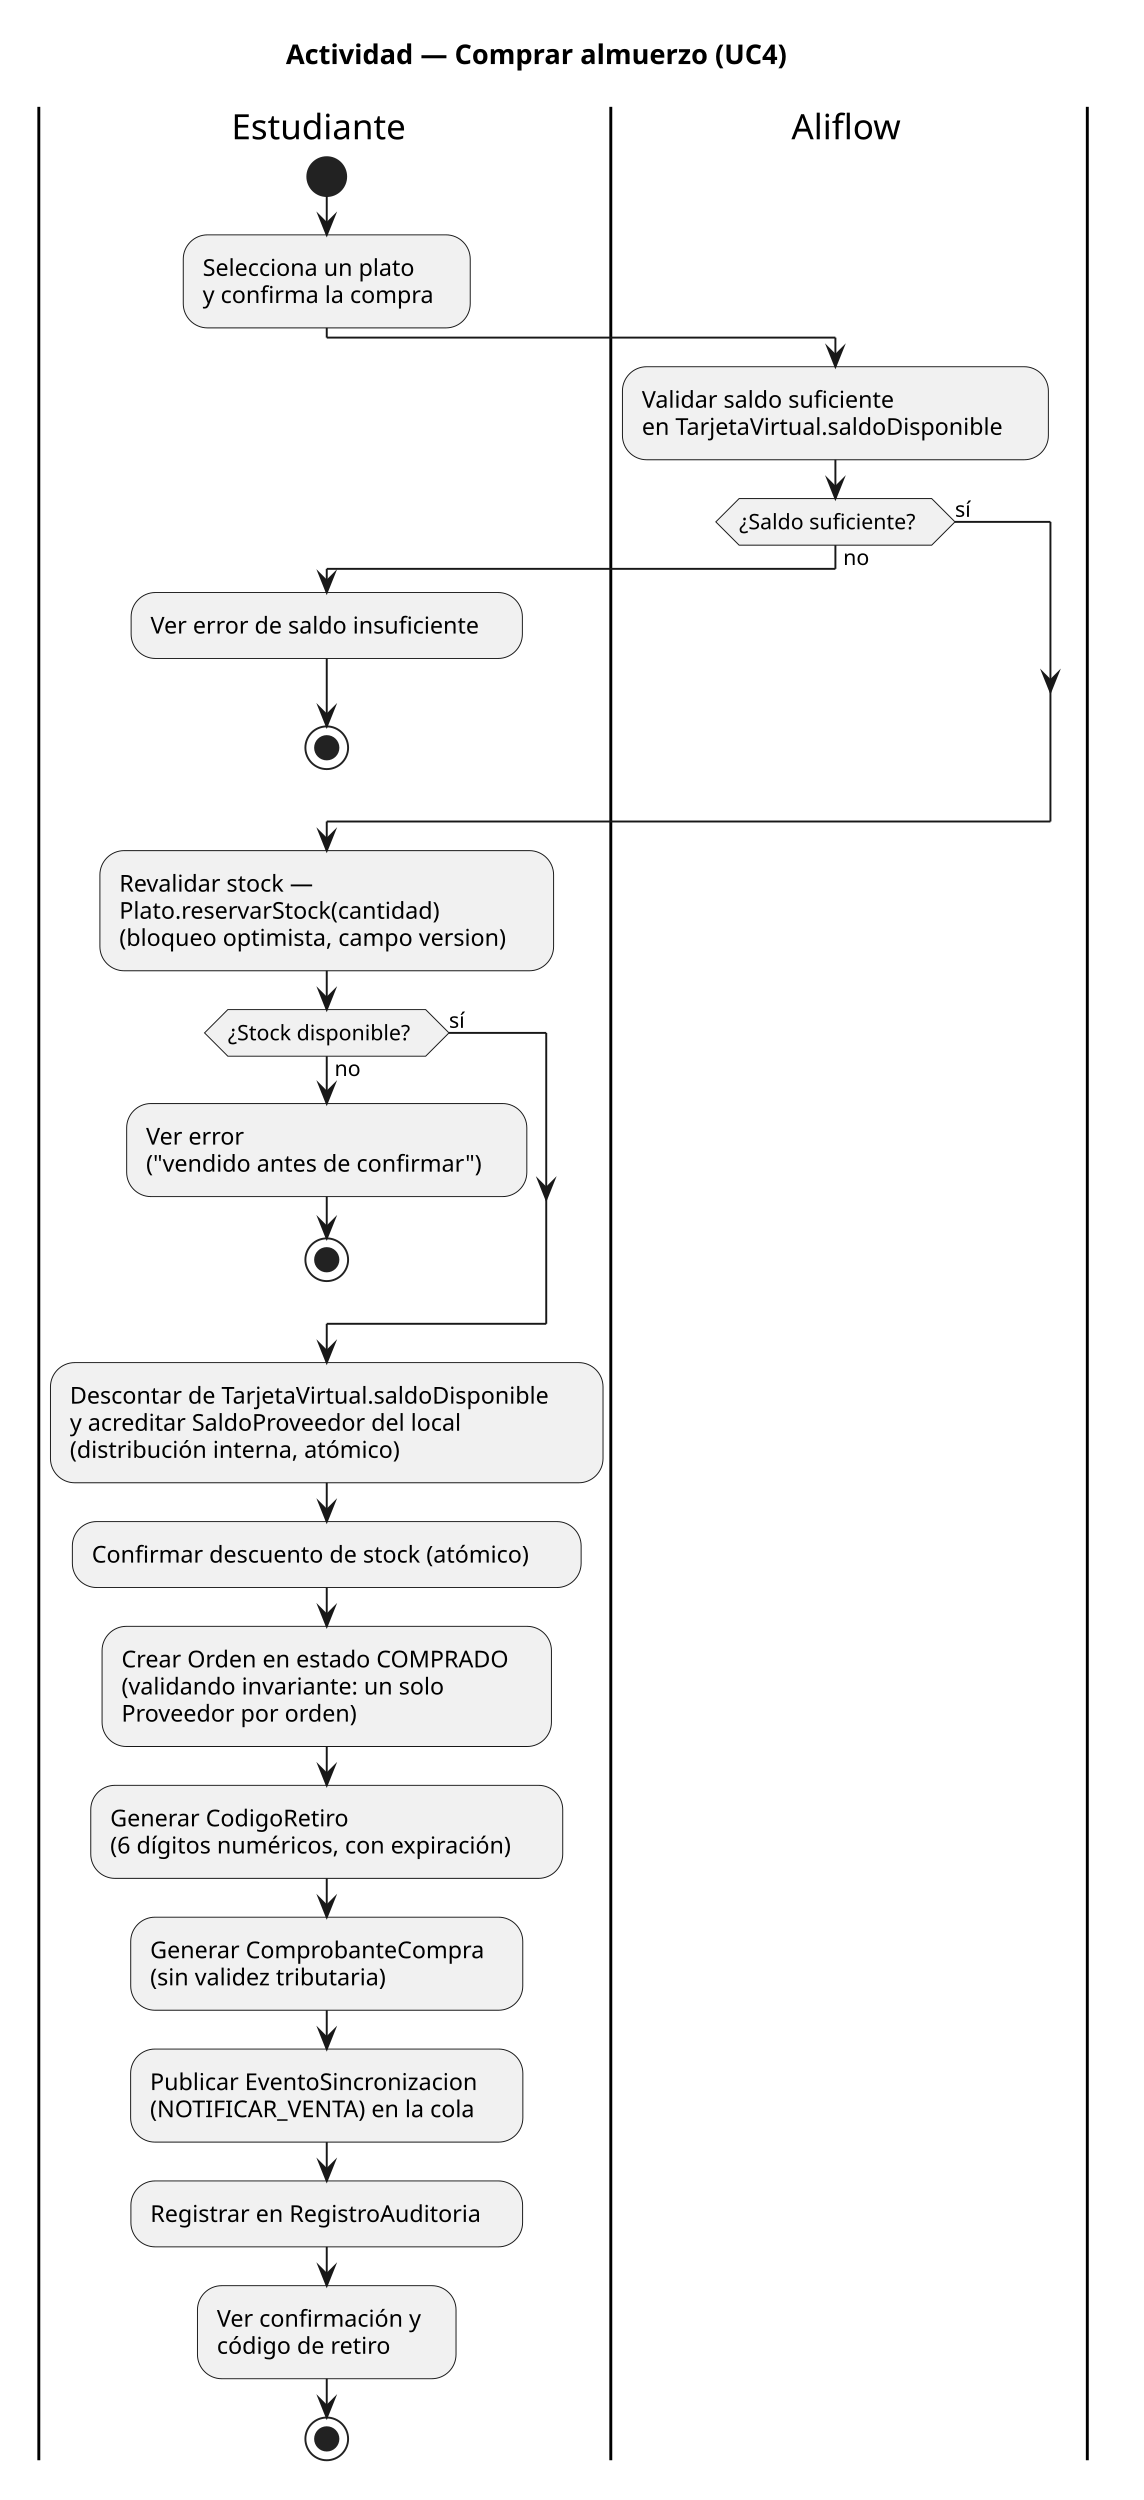
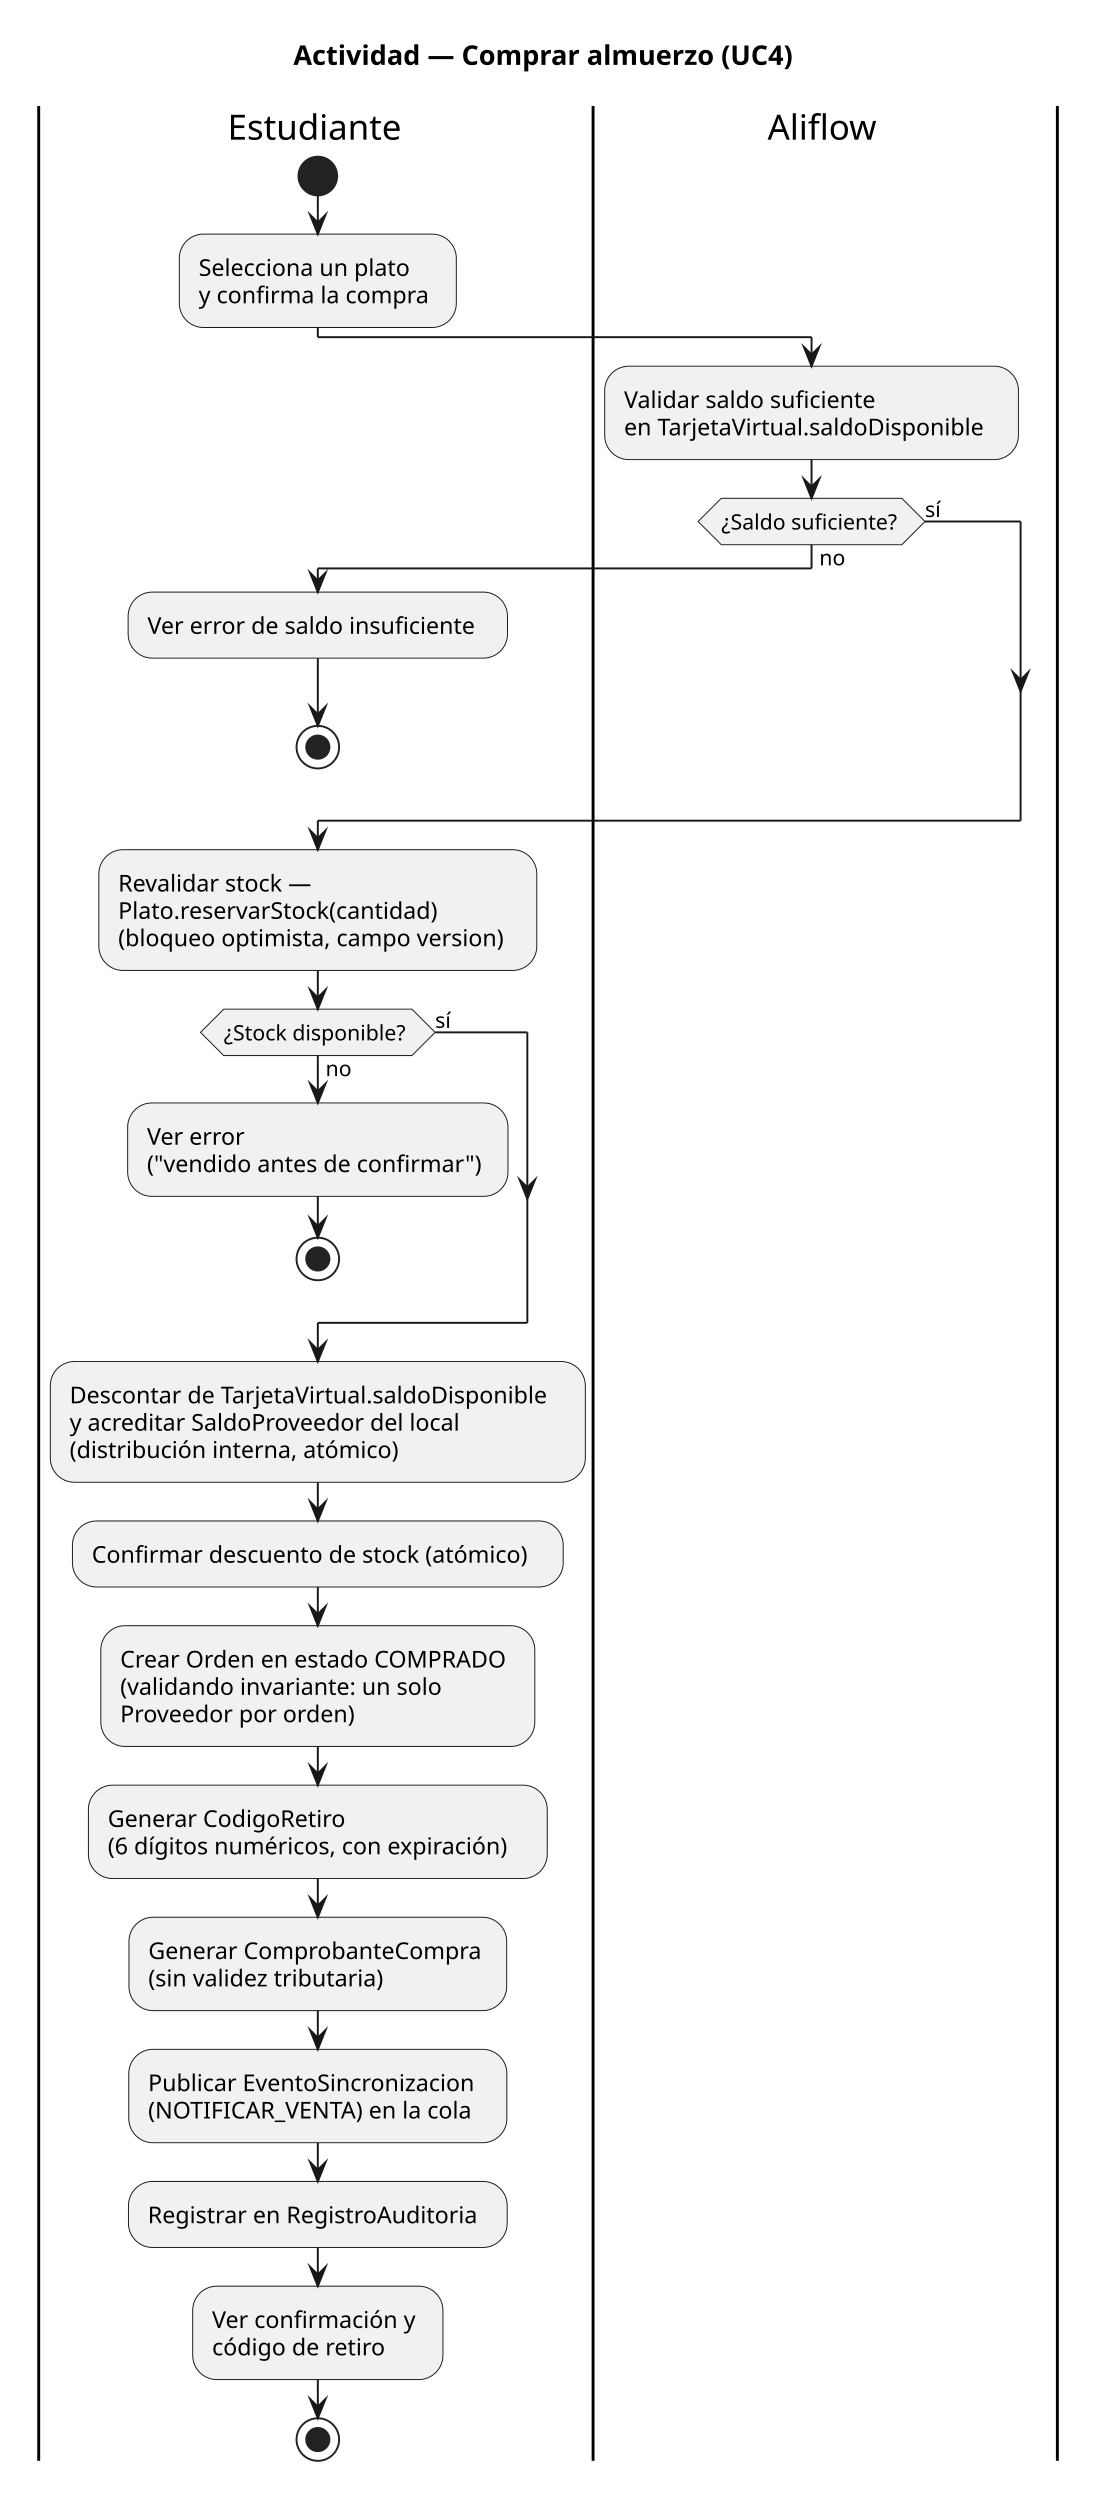
- <svg xmlns="http://www.w3.org/2000/svg" version="1.1" data-diagram-type="ACTIVITY" style="width:589px;height:1288px;background:#FFFFFF;" width="589px" height="1288px" viewBox="0 0 589 1288" zoomAndPan="magnify" preserveAspectRatio="none" contentStyleType="text/css">
+ <svg xmlns="http://www.w3.org/2000/svg" contentStyleType="text/css" data-diagram-type="ACTIVITY" height="1292px" preserveAspectRatio="none" style="width:575px;height:1292px;background:#FFFFFF;" version="1.1" viewBox="0 0 575 1292" width="575px" zoomAndPan="magnify">
  <defs />
-   <g font-family="sans-serif" lengthAdjust="spacing">
-     <g class="title" data-source-line="1">
-       <text x="147.302" y="32.995" fill="#000" font-size="14" textLength="292.441" font-weight="700">Actividad — Comprar almuerzo (UC4)</text>
+   <g>
+     <g class="title" data-source-line="2">
+       <text fill="#000000" font-family="sans-serif" font-size="14" font-weight="700" lengthAdjust="spacing" textLength="270.04" x="151.626" y="33.535">Actividad — Comprar almuerzo (UC4)</text>
    </g>
-     <rect x="20" y="55.042" width="542.046" height="20.953" fill="none" style="stroke:none;" />
-     <ellipse cx="168.34" cy="90.995" rx="10" ry="10" fill="#222" style="stroke:#222;stroke-width:1;" />
-     <rect x="94.417" y="120.995" width="147.846" height="47.938" fill="#F1F1F1" style="stroke:#181818;stroke-width:0.5;" rx="12.5" ry="12.5" />
-     <text x="104.417" y="142.134" fill="#000" font-size="12" textLength="117.738">Selecciona un plato</text>
-     <text x="104.417" y="156.103" fill="#000" font-size="12" textLength="127.846">y confirma la compra</text>
-     <rect x="67.555" y="305.272" width="201.57" height="33.969" fill="#F1F1F1" style="stroke:#181818;stroke-width:0.5;" rx="12.5" ry="12.5" />
-     <text x="77.555" y="326.411" fill="#000" font-size="12" textLength="181.57">Ver error de saldo insuficiente</text>
-     <ellipse cx="168.34" cy="385.241" rx="11" ry="11" fill="none" style="stroke:#222;stroke-width:1;" />
-     <ellipse cx="168.34" cy="385.241" rx="6" ry="6" fill="#222" style="stroke:#222;stroke-width:1;" />
-     <rect x="51.468" y="438.241" width="233.744" height="61.906" fill="#F1F1F1" style="stroke:#181818;stroke-width:0.5;" rx="12.5" ry="12.5" />
-     <text x="61.468" y="459.38" fill="#000" font-size="12" textLength="108.223">Revalidar stock —</text>
-     <text x="61.468" y="473.349" fill="#000" font-size="12" textLength="178.816">Plato.reservarStock(cantidad)</text>
-     <text x="61.468" y="487.317" fill="#000" font-size="12" textLength="213.744">(bloqueo optimista, campo version)</text>
-     <rect x="65.261" y="568.55" width="206.158" height="47.938" fill="#F1F1F1" style="stroke:#181818;stroke-width:0.5;" rx="12.5" ry="12.5" />
-     <text x="75.261" y="589.688" fill="#000" font-size="12" textLength="53.865">Ver error</text>
-     <text x="75.261" y="603.657" fill="#000" font-size="12" textLength="186.158">("vendido antes de confirmar")</text>
-     <ellipse cx="168.34" cy="649.019" rx="11" ry="11" fill="none" style="stroke:#222;stroke-width:1;" />
-     <ellipse cx="168.34" cy="649.019" rx="6" ry="6" fill="#222" style="stroke:#222;stroke-width:1;" />
-     <polygon points="117.374,520.147,219.306,520.147,231.306,532.147,219.306,544.147,117.374,544.147,105.374,532.147,117.374,520.147" fill="#F1F1F1" style="stroke:#181818;stroke-width:0.5;stroke-linejoin:miter;stroke-miterlimit:10;" />
-     <text x="172.34" y="554.358" fill="#000" font-size="11" textLength="13.702">no</text>
-     <text x="117.374" y="535.956" fill="#000" font-size="11" textLength="101.933">¿Stock disponible?</text>
-     <text x="231.306" y="529.553" fill="#000" font-size="11" textLength="8.787">sí</text>
-     <rect x="26" y="702.019" width="284.68" height="61.906" fill="#F1F1F1" style="stroke:#181818;stroke-width:0.5;" rx="12.5" ry="12.5" />
-     <text x="36" y="723.157" fill="#000" font-size="12" textLength="264.68">Descontar de TarjetaVirtual.saldoDisponible</text>
-     <text x="36" y="737.126" fill="#000" font-size="12" textLength="217.4">y acreditar SaldoProveedor del local</text>
-     <text x="36" y="751.095" fill="#000" font-size="12" textLength="182.367">(distribución interna, atómico)</text>
-     <rect x="37.282" y="783.925" width="262.115" height="33.969" fill="#F1F1F1" style="stroke:#181818;stroke-width:0.5;" rx="12.5" ry="12.5" />
-     <text x="47.282" y="805.063" fill="#000" font-size="12" textLength="242.115">Confirmar descuento de stock (atómico)</text>
-     <rect x="52.584" y="837.894" width="231.512" height="61.906" fill="#F1F1F1" style="stroke:#181818;stroke-width:0.5;" rx="12.5" ry="12.5" />
-     <text x="62.584" y="859.032" fill="#000" font-size="12" textLength="211.512">Crear Orden en estado COMPRADO</text>
-     <text x="62.584" y="873.001" fill="#000" font-size="12" textLength="179.016">(validando invariante: un solo</text>
-     <text x="62.584" y="886.97" fill="#000" font-size="12" textLength="128.355">Proveedor por orden)</text>
-     <rect x="46.76" y="919.8" width="243.16" height="47.938" fill="#F1F1F1" style="stroke:#181818;stroke-width:0.5;" rx="12.5" ry="12.5" />
-     <text x="56.76" y="940.938" fill="#000" font-size="12" textLength="130.371">Generar CodigoRetiro</text>
-     <text x="56.76" y="954.907" fill="#000" font-size="12" textLength="223.16">(6 dígitos numéricos, con expiración)</text>
-     <rect x="67.347" y="987.737" width="201.986" height="47.938" fill="#F1F1F1" style="stroke:#181818;stroke-width:0.5;" rx="12.5" ry="12.5" />
-     <text x="77.347" y="1008.876" fill="#000" font-size="12" textLength="181.986">Generar ComprobanteCompra</text>
-     <text x="77.347" y="1022.845" fill="#000" font-size="12" textLength="132.48">(sin validez tributaria)</text>
-     <rect x="67.303" y="1055.675" width="202.074" height="47.938" fill="#F1F1F1" style="stroke:#181818;stroke-width:0.5;" rx="12.5" ry="12.5" />
-     <text x="77.303" y="1076.813" fill="#000" font-size="12" textLength="180.445">Publicar EventoSincronizacion</text>
-     <text x="77.303" y="1090.782" fill="#000" font-size="12" textLength="182.074">(NOTIFICAR_VENTA) en la cola</text>
-     <rect x="67.438" y="1123.612" width="201.805" height="33.969" fill="#F1F1F1" style="stroke:#181818;stroke-width:0.5;" rx="12.5" ry="12.5" />
-     <text x="77.438" y="1144.751" fill="#000" font-size="12" textLength="181.805">Registrar en RegistroAuditoria</text>
-     <rect x="101.732" y="1177.581" width="133.215" height="47.938" fill="#F1F1F1" style="stroke:#181818;stroke-width:0.5;" rx="12.5" ry="12.5" />
-     <text x="111.732" y="1198.72" fill="#000" font-size="12" textLength="113.215">Ver confirmación y</text>
-     <text x="111.732" y="1212.688" fill="#000" font-size="12" textLength="95.109">código de retiro</text>
-     <ellipse cx="168.34" cy="1256.519" rx="11" ry="11" fill="none" style="stroke:#222;stroke-width:1;" />
-     <ellipse cx="168.34" cy="1256.519" rx="6" ry="6" fill="#222" style="stroke:#222;stroke-width:1;" />
-     <line x1="20" y1="55.042" x2="20" y2="1267.519" style="stroke:#000;stroke-width:1.5;" />
-     <rect x="320.68" y="188.933" width="219.441" height="47.938" fill="#F1F1F1" style="stroke:#181818;stroke-width:0.5;" rx="12.5" ry="12.5" />
-     <text x="330.68" y="210.071" fill="#000" font-size="12" textLength="140.086">Validar saldo suficiente</text>
-     <text x="330.68" y="224.04" fill="#000" font-size="12" textLength="199.441">en TarjetaVirtual.saldoDisponible</text>
-     <polygon points="380.79,256.87,480.01,256.87,492.01,268.87,480.01,280.87,380.79,280.87,368.79,268.87,380.79,256.87" fill="#F1F1F1" style="stroke:#181818;stroke-width:0.5;stroke-linejoin:miter;stroke-miterlimit:10;" />
-     <text x="434.4" y="291.081" fill="#000" font-size="11" textLength="13.702">no</text>
-     <text x="380.79" y="272.678" fill="#000" font-size="11" textLength="99.22">¿Saldo suficiente?</text>
-     <text x="492.01" y="266.276" fill="#000" font-size="11" textLength="8.787">sí</text>
-     <line x1="314.68" y1="55.042" x2="314.68" y2="1267.519" style="stroke:#000;stroke-width:1.5;" />
-     <line x1="560.186" y1="55.042" x2="560.186" y2="1267.519" style="stroke:#000;stroke-width:1.5;" />
-     <line x1="168.34" y1="100.995" x2="168.34" y2="120.995" style="stroke:#181818;stroke-width:1;" />
-     <polygon points="164.34,110.995,168.34,120.995,172.34,110.995,168.34,114.995" fill="#181818" style="stroke:#181818;stroke-width:1;stroke-linejoin:miter;stroke-miterlimit:10;" />
-     <line x1="168.34" y1="339.241" x2="168.34" y2="374.241" style="stroke:#181818;stroke-width:1;" />
-     <polygon points="164.34,364.241,168.34,374.241,172.34,364.241,168.34,368.241" fill="#181818" style="stroke:#181818;stroke-width:1;stroke-linejoin:miter;stroke-miterlimit:10;" />
-     <line x1="168.34" y1="616.487" x2="168.34" y2="638.019" style="stroke:#181818;stroke-width:1;" />
-     <polygon points="164.34,628.019,168.34,638.019,172.34,628.019,168.34,632.019" fill="#181818" style="stroke:#181818;stroke-width:1;stroke-linejoin:miter;stroke-miterlimit:10;" />
-     <line x1="168.34" y1="544.147" x2="168.34" y2="568.55" style="stroke:#181818;stroke-width:1;" />
-     <polygon points="164.34,558.55,168.34,568.55,172.34,558.55,168.34,562.55" fill="#181818" style="stroke:#181818;stroke-width:1;stroke-linejoin:miter;stroke-miterlimit:10;" />
-     <line x1="231.306" y1="532.147" x2="281.419" y2="532.147" style="stroke:#181818;stroke-width:1;" />
-     <polygon points="277.419,608.019,281.419,618.019,285.419,608.019,281.419,612.019" fill="#181818" style="stroke:#181818;stroke-width:1;stroke-linejoin:miter;stroke-miterlimit:10;" />
-     <line x1="281.419" y1="532.147" x2="281.419" y2="682.019" style="stroke:#181818;stroke-width:1;" />
-     <line x1="281.419" y1="682.019" x2="168.34" y2="682.019" style="stroke:#181818;stroke-width:1;" />
-     <line x1="168.34" y1="682.019" x2="168.34" y2="702.019" style="stroke:#181818;stroke-width:1;" />
-     <polygon points="164.34,692.019,168.34,702.019,172.34,692.019,168.34,696.019" fill="#181818" style="stroke:#181818;stroke-width:1;stroke-linejoin:miter;stroke-miterlimit:10;" />
-     <line x1="168.34" y1="500.147" x2="168.34" y2="520.147" style="stroke:#181818;stroke-width:1;" />
-     <polygon points="164.34,510.147,168.34,520.147,172.34,510.147,168.34,514.147" fill="#181818" style="stroke:#181818;stroke-width:1;stroke-linejoin:miter;stroke-miterlimit:10;" />
-     <line x1="168.34" y1="763.925" x2="168.34" y2="783.925" style="stroke:#181818;stroke-width:1;" />
-     <polygon points="164.34,773.925,168.34,783.925,172.34,773.925,168.34,777.925" fill="#181818" style="stroke:#181818;stroke-width:1;stroke-linejoin:miter;stroke-miterlimit:10;" />
-     <line x1="168.34" y1="817.894" x2="168.34" y2="837.894" style="stroke:#181818;stroke-width:1;" />
-     <polygon points="164.34,827.894,168.34,837.894,172.34,827.894,168.34,831.894" fill="#181818" style="stroke:#181818;stroke-width:1;stroke-linejoin:miter;stroke-miterlimit:10;" />
-     <line x1="168.34" y1="899.8" x2="168.34" y2="919.8" style="stroke:#181818;stroke-width:1;" />
-     <polygon points="164.34,909.8,168.34,919.8,172.34,909.8,168.34,913.8" fill="#181818" style="stroke:#181818;stroke-width:1;stroke-linejoin:miter;stroke-miterlimit:10;" />
-     <line x1="168.34" y1="967.737" x2="168.34" y2="987.737" style="stroke:#181818;stroke-width:1;" />
-     <polygon points="164.34,977.737,168.34,987.737,172.34,977.737,168.34,981.737" fill="#181818" style="stroke:#181818;stroke-width:1;stroke-linejoin:miter;stroke-miterlimit:10;" />
-     <line x1="168.34" y1="1035.675" x2="168.34" y2="1055.675" style="stroke:#181818;stroke-width:1;" />
-     <polygon points="164.34,1045.675,168.34,1055.675,172.34,1045.675,168.34,1049.675" fill="#181818" style="stroke:#181818;stroke-width:1;stroke-linejoin:miter;stroke-miterlimit:10;" />
-     <line x1="168.34" y1="1103.612" x2="168.34" y2="1123.612" style="stroke:#181818;stroke-width:1;" />
-     <polygon points="164.34,1113.612,168.34,1123.612,172.34,1113.612,168.34,1117.612" fill="#181818" style="stroke:#181818;stroke-width:1;stroke-linejoin:miter;stroke-miterlimit:10;" />
-     <line x1="168.34" y1="1157.581" x2="168.34" y2="1177.581" style="stroke:#181818;stroke-width:1;" />
-     <polygon points="164.34,1167.581,168.34,1177.581,172.34,1167.581,168.34,1171.581" fill="#181818" style="stroke:#181818;stroke-width:1;stroke-linejoin:miter;stroke-miterlimit:10;" />
-     <line x1="168.34" y1="1225.519" x2="168.34" y2="1245.519" style="stroke:#181818;stroke-width:1;" />
-     <polygon points="164.34,1235.519,168.34,1245.519,172.34,1235.519,168.34,1239.519" fill="#181818" style="stroke:#181818;stroke-width:1;stroke-linejoin:miter;stroke-miterlimit:10;" />
-     <line x1="492.01" y1="268.87" x2="541.186" y2="268.87" style="stroke:#181818;stroke-width:1;" />
-     <polygon points="537.186,346.507,541.186,356.507,545.186,346.507,541.186,350.507" fill="#181818" style="stroke:#181818;stroke-width:1;stroke-linejoin:miter;stroke-miterlimit:10;" />
-     <line x1="541.186" y1="268.87" x2="541.186" y2="423.241" style="stroke:#181818;stroke-width:1;" />
-     <line x1="541.186" y1="423.241" x2="168.34" y2="423.241" style="stroke:#181818;stroke-width:1;" />
-     <line x1="168.34" y1="423.241" x2="168.34" y2="438.241" style="stroke:#181818;stroke-width:1;" />
-     <polygon points="164.34,428.241,168.34,438.241,172.34,428.241,168.34,432.241" fill="#181818" style="stroke:#181818;stroke-width:1;stroke-linejoin:miter;stroke-miterlimit:10;" />
-     <line x1="430.4" y1="236.87" x2="430.4" y2="256.87" style="stroke:#181818;stroke-width:1;" />
-     <polygon points="426.4,246.87,430.4,256.87,434.4,246.87,430.4,250.87" fill="#181818" style="stroke:#181818;stroke-width:1;stroke-linejoin:miter;stroke-miterlimit:10;" />
-     <line x1="168.34" y1="168.933" x2="168.34" y2="173.933" style="stroke:#181818;stroke-width:1;" />
-     <line x1="168.34" y1="173.933" x2="430.4" y2="173.933" style="stroke:#181818;stroke-width:1;" />
-     <line x1="430.4" y1="173.933" x2="430.4" y2="188.933" style="stroke:#181818;stroke-width:1;" />
-     <polygon points="426.4,178.933,430.4,188.933,434.4,178.933,430.4,182.933" fill="#181818" style="stroke:#181818;stroke-width:1;stroke-linejoin:miter;stroke-miterlimit:10;" />
-     <line x1="430.4" y1="280.87" x2="430.4" y2="293.071" style="stroke:#181818;stroke-width:1;" />
-     <line x1="430.4" y1="293.071" x2="168.34" y2="293.071" style="stroke:#181818;stroke-width:1;" />
-     <line x1="168.34" y1="293.071" x2="168.34" y2="305.272" style="stroke:#181818;stroke-width:1;" />
-     <polygon points="164.34,295.272,168.34,305.272,172.34,295.272,168.34,299.272" fill="#181818" style="stroke:#181818;stroke-width:1;stroke-linejoin:miter;stroke-miterlimit:10;" />
-     <text x="119.233" y="71.75" fill="#000" font-size="18" textLength="96.214">Estudiante</text>
-     <text x="407.739" y="71.75" fill="#000" font-size="18" textLength="59.388">Aliflow</text>
+     <rect fill="none" height="21.199" style="stroke:none;stroke-width:1;" width="528.293" x="20" y="54.785" />
+     <ellipse cx="164.25" cy="90.984" fill="#222222" rx="10" ry="10" style="stroke:#222222;stroke-width:1;" />
+     <rect fill="#F1F1F1" height="48.266" rx="12.5" ry="12.5" style="stroke:#181818;stroke-width:0.5;" width="143.152" x="92.674" y="120.984" />
+     <text fill="#000000" font-family="sans-serif" font-size="12" lengthAdjust="spacing" textLength="112.506" x="102.674" y="142.586">Selecciona un plato</text>
+     <text fill="#000000" font-family="sans-serif" font-size="12" lengthAdjust="spacing" textLength="123.152" x="102.674" y="156.719">y confirma la compra</text>
+     <rect fill="#F1F1F1" height="34.133" rx="12.5" ry="12.5" style="stroke:#181818;stroke-width:0.5;" width="196.074" x="66.213" y="305.993" />
+     <text fill="#000000" font-family="sans-serif" font-size="12" lengthAdjust="spacing" textLength="176.074" x="76.213" y="327.595">Ver error de saldo insuficiente</text>
+     <ellipse cx="164.25" cy="386.126" fill="none" rx="11" ry="11" style="stroke:#222222;stroke-width:1;" />
+     <ellipse cx="164.25" cy="386.126" fill="#222222" rx="6" ry="6" style="stroke:#222222;stroke-width:1;" />
+     <rect fill="#F1F1F1" height="62.398" rx="12.5" ry="12.5" style="stroke:#181818;stroke-width:0.5;" width="226.338" x="51.081" y="439.126" />
+     <text fill="#000000" font-family="sans-serif" font-size="12" lengthAdjust="spacing" textLength="103.869" x="61.081" y="460.728">Revalidar stock —</text>
+     <text fill="#000000" font-family="sans-serif" font-size="12" lengthAdjust="spacing" textLength="168.639" x="61.081" y="474.86">Plato.reservarStock(cantidad)</text>
+     <text fill="#000000" font-family="sans-serif" font-size="12" lengthAdjust="spacing" textLength="206.338" x="61.081" y="488.993">(bloqueo optimista, campo version)</text>
+     <rect fill="#F1F1F1" height="48.266" rx="12.5" ry="12.5" style="stroke:#181818;stroke-width:0.5;" width="196.549" x="65.976" y="570.002" />
+     <text fill="#000000" font-family="sans-serif" font-size="12" lengthAdjust="spacing" textLength="52.025" x="75.976" y="591.604">Ver error</text>
+     <text fill="#000000" font-family="sans-serif" font-size="12" lengthAdjust="spacing" textLength="176.549" x="75.976" y="605.736">("vendido antes de confirmar")</text>
+     <ellipse cx="164.25" cy="650.635" fill="none" rx="11" ry="11" style="stroke:#222222;stroke-width:1;" />
+     <ellipse cx="164.25" cy="650.635" fill="#222222" rx="6" ry="6" style="stroke:#222222;stroke-width:1;" />
+     <polygon fill="#F1F1F1" points="115.626,521.524,212.875,521.524,224.875,533.524,212.875,545.524,115.626,545.524,103.626,533.524,115.626,521.524" style="stroke:#181818;stroke-width:0.5;stroke-linejoin:miter;stroke-miterlimit:10;" />
+     <text fill="#000000" font-family="sans-serif" font-size="11" lengthAdjust="spacing" textLength="13.584" x="168.25" y="556.159">no</text>
+     <text fill="#000000" font-family="sans-serif" font-size="11" lengthAdjust="spacing" textLength="97.249" x="115.626" y="537.682">¿Stock disponible?</text>
+     <text fill="#000000" font-family="sans-serif" font-size="11" lengthAdjust="spacing" textLength="8.787" x="224.875" y="531.204">sí</text>
+     <rect fill="#F1F1F1" height="62.398" rx="12.5" ry="12.5" style="stroke:#181818;stroke-width:0.5;" width="276.5" x="26" y="703.635" />
+     <text fill="#000000" font-family="sans-serif" font-size="12" lengthAdjust="spacing" textLength="256.5" x="36" y="725.236">Descontar de TarjetaVirtual.saldoDisponible</text>
+     <text fill="#000000" font-family="sans-serif" font-size="12" lengthAdjust="spacing" textLength="207.475" x="36" y="739.369">y acreditar SaldoProveedor del local</text>
+     <text fill="#000000" font-family="sans-serif" font-size="12" lengthAdjust="spacing" textLength="176.385" x="36" y="753.502">(distribución interna, atómico)</text>
+     <rect fill="#F1F1F1" height="34.133" rx="12.5" ry="12.5" style="stroke:#181818;stroke-width:0.5;" width="253.637" x="37.432" y="786.033" />
+     <text fill="#000000" font-family="sans-serif" font-size="12" lengthAdjust="spacing" textLength="233.637" x="47.432" y="807.635">Confirmar descuento de stock (atómico)</text>
+     <rect fill="#F1F1F1" height="62.398" rx="12.5" ry="12.5" style="stroke:#181818;stroke-width:0.5;" width="224.287" x="52.106" y="840.166" />
+     <text fill="#000000" font-family="sans-serif" font-size="12" lengthAdjust="spacing" textLength="204.287" x="62.106" y="861.768">Crear Orden en estado COMPRADO</text>
+     <text fill="#000000" font-family="sans-serif" font-size="12" lengthAdjust="spacing" textLength="172.019" x="62.106" y="875.9">(validando invariante: un solo</text>
+     <text fill="#000000" font-family="sans-serif" font-size="12" lengthAdjust="spacing" textLength="123.627" x="62.106" y="890.033">Proveedor por orden)</text>
+     <rect fill="#F1F1F1" height="48.266" rx="12.5" ry="12.5" style="stroke:#181818;stroke-width:0.5;" width="237.125" x="45.688" y="922.564" />
+     <text fill="#000000" font-family="sans-serif" font-size="12" lengthAdjust="spacing" textLength="125.795" x="55.688" y="944.166">Generar CodigoRetiro</text>
+     <text fill="#000000" font-family="sans-serif" font-size="12" lengthAdjust="spacing" textLength="217.125" x="55.688" y="958.299">(6 dígitos numéricos, con expiración)</text>
+     <rect fill="#F1F1F1" height="48.266" rx="12.5" ry="12.5" style="stroke:#181818;stroke-width:0.5;" width="195.213" x="66.644" y="990.83" />
+     <text fill="#000000" font-family="sans-serif" font-size="12" lengthAdjust="spacing" textLength="175.213" x="76.644" y="1012.432">Generar ComprobanteCompra</text>
+     <text fill="#000000" font-family="sans-serif" font-size="12" lengthAdjust="spacing" textLength="127.312" x="76.644" y="1026.564">(sin validez tributaria)</text>
+     <rect fill="#F1F1F1" height="48.266" rx="12.5" ry="12.5" style="stroke:#181818;stroke-width:0.5;" width="195.412" x="66.544" y="1059.096" />
+     <text fill="#000000" font-family="sans-serif" font-size="12" lengthAdjust="spacing" textLength="173.42" x="76.544" y="1080.697">Publicar EventoSincronizacion</text>
+     <text fill="#000000" font-family="sans-serif" font-size="12" lengthAdjust="spacing" textLength="175.412" x="76.544" y="1094.83">(NOTIFICAR_VENTA) en la cola</text>
+     <rect fill="#F1F1F1" height="34.133" rx="12.5" ry="12.5" style="stroke:#181818;stroke-width:0.5;" width="195.728" x="66.386" y="1127.361" />
+     <text fill="#000000" font-family="sans-serif" font-size="12" lengthAdjust="spacing" textLength="175.728" x="76.386" y="1148.963">Registrar en RegistroAuditoria</text>
+     <rect fill="#F1F1F1" height="48.266" rx="12.5" ry="12.5" style="stroke:#181818;stroke-width:0.5;" width="129.324" x="99.588" y="1181.494" />
+     <text fill="#000000" font-family="sans-serif" font-size="12" lengthAdjust="spacing" textLength="109.324" x="109.588" y="1203.096">Ver confirmación y</text>
+     <text fill="#000000" font-family="sans-serif" font-size="12" lengthAdjust="spacing" textLength="93.059" x="109.588" y="1217.228">código de retiro</text>
+     <ellipse cx="164.25" cy="1260.76" fill="none" rx="11" ry="11" style="stroke:#222222;stroke-width:1;" />
+     <ellipse cx="164.25" cy="1260.76" fill="#222222" rx="6" ry="6" style="stroke:#222222;stroke-width:1;" />
+     <line style="stroke:#000000;stroke-width:1.5;" x1="20" x2="20" y1="54.785" y2="1271.76" />
+     <rect fill="#F1F1F1" height="48.266" rx="12.5" ry="12.5" style="stroke:#181818;stroke-width:0.5;" width="213.816" x="312.5" y="189.25" />
+     <text fill="#000000" font-family="sans-serif" font-size="12" lengthAdjust="spacing" textLength="135.598" x="322.5" y="210.852">Validar saldo suficiente</text>
+     <text fill="#000000" font-family="sans-serif" font-size="12" lengthAdjust="spacing" textLength="193.816" x="322.5" y="224.984">en TarjetaVirtual.saldoDisponible</text>
+     <polygon fill="#F1F1F1" points="372.763,257.516,466.053,257.516,478.053,269.516,466.053,281.516,372.763,281.516,360.763,269.516,372.763,257.516" style="stroke:#181818;stroke-width:0.5;stroke-linejoin:miter;stroke-miterlimit:10;" />
+     <text fill="#000000" font-family="sans-serif" font-size="11" lengthAdjust="spacing" textLength="13.584" x="423.408" y="292.15">no</text>
+     <text fill="#000000" font-family="sans-serif" font-size="11" lengthAdjust="spacing" textLength="93.29" x="372.763" y="273.673">¿Saldo suficiente?</text>
+     <text fill="#000000" font-family="sans-serif" font-size="11" lengthAdjust="spacing" textLength="8.787" x="478.053" y="267.195">sí</text>
+     <line style="stroke:#000000;stroke-width:1.5;" x1="306.5" x2="306.5" y1="54.785" y2="1271.76" />
+     <line style="stroke:#000000;stroke-width:1.5;" x1="546.445" x2="546.445" y1="54.785" y2="1271.76" />
+     <line style="stroke:#181818;stroke-width:1;" x1="164.25" x2="164.25" y1="100.984" y2="120.984" />
+     <polygon fill="#181818" points="160.25,110.984,164.25,120.984,168.25,110.984,164.25,114.984" style="stroke:#181818;stroke-width:1;stroke-linejoin:miter;stroke-miterlimit:10;" />
+     <line style="stroke:#181818;stroke-width:1;" x1="164.25" x2="164.25" y1="340.126" y2="375.126" />
+     <polygon fill="#181818" points="160.25,365.126,164.25,375.126,168.25,365.126,164.25,369.126" style="stroke:#181818;stroke-width:1;stroke-linejoin:miter;stroke-miterlimit:10;" />
+     <line style="stroke:#181818;stroke-width:1;" x1="164.25" x2="164.25" y1="618.268" y2="639.635" />
+     <polygon fill="#181818" points="160.25,629.635,164.25,639.635,168.25,629.635,164.25,633.635" style="stroke:#181818;stroke-width:1;stroke-linejoin:miter;stroke-miterlimit:10;" />
+     <line style="stroke:#181818;stroke-width:1;" x1="164.25" x2="164.25" y1="545.524" y2="570.002" />
+     <polygon fill="#181818" points="160.25,560.002,164.25,570.002,168.25,560.002,164.25,564.002" style="stroke:#181818;stroke-width:1;stroke-linejoin:miter;stroke-miterlimit:10;" />
+     <line style="stroke:#181818;stroke-width:1;" x1="224.875" x2="272.524" y1="533.524" y2="533.524" />
+     <polygon fill="#181818" points="268.524,609.635,272.524,619.635,276.524,609.635,272.524,613.635" style="stroke:#181818;stroke-width:1;stroke-linejoin:miter;stroke-miterlimit:10;" />
+     <line style="stroke:#181818;stroke-width:1;" x1="272.524" x2="272.524" y1="533.524" y2="683.635" />
+     <line style="stroke:#181818;stroke-width:1;" x1="272.524" x2="164.25" y1="683.635" y2="683.635" />
+     <line style="stroke:#181818;stroke-width:1;" x1="164.25" x2="164.25" y1="683.635" y2="703.635" />
+     <polygon fill="#181818" points="160.25,693.635,164.25,703.635,168.25,693.635,164.25,697.635" style="stroke:#181818;stroke-width:1;stroke-linejoin:miter;stroke-miterlimit:10;" />
+     <line style="stroke:#181818;stroke-width:1;" x1="164.25" x2="164.25" y1="501.524" y2="521.524" />
+     <polygon fill="#181818" points="160.25,511.524,164.25,521.524,168.25,511.524,164.25,515.524" style="stroke:#181818;stroke-width:1;stroke-linejoin:miter;stroke-miterlimit:10;" />
+     <line style="stroke:#181818;stroke-width:1;" x1="164.25" x2="164.25" y1="766.033" y2="786.033" />
+     <polygon fill="#181818" points="160.25,776.033,164.25,786.033,168.25,776.033,164.25,780.033" style="stroke:#181818;stroke-width:1;stroke-linejoin:miter;stroke-miterlimit:10;" />
+     <line style="stroke:#181818;stroke-width:1;" x1="164.25" x2="164.25" y1="820.166" y2="840.166" />
+     <polygon fill="#181818" points="160.25,830.166,164.25,840.166,168.25,830.166,164.25,834.166" style="stroke:#181818;stroke-width:1;stroke-linejoin:miter;stroke-miterlimit:10;" />
+     <line style="stroke:#181818;stroke-width:1;" x1="164.25" x2="164.25" y1="902.564" y2="922.564" />
+     <polygon fill="#181818" points="160.25,912.564,164.25,922.564,168.25,912.564,164.25,916.564" style="stroke:#181818;stroke-width:1;stroke-linejoin:miter;stroke-miterlimit:10;" />
+     <line style="stroke:#181818;stroke-width:1;" x1="164.25" x2="164.25" y1="970.83" y2="990.83" />
+     <polygon fill="#181818" points="160.25,980.83,164.25,990.83,168.25,980.83,164.25,984.83" style="stroke:#181818;stroke-width:1;stroke-linejoin:miter;stroke-miterlimit:10;" />
+     <line style="stroke:#181818;stroke-width:1;" x1="164.25" x2="164.25" y1="1039.096" y2="1059.096" />
+     <polygon fill="#181818" points="160.25,1049.096,164.25,1059.096,168.25,1049.096,164.25,1053.096" style="stroke:#181818;stroke-width:1;stroke-linejoin:miter;stroke-miterlimit:10;" />
+     <line style="stroke:#181818;stroke-width:1;" x1="164.25" x2="164.25" y1="1107.361" y2="1127.361" />
+     <polygon fill="#181818" points="160.25,1117.361,164.25,1127.361,168.25,1117.361,164.25,1121.361" style="stroke:#181818;stroke-width:1;stroke-linejoin:miter;stroke-miterlimit:10;" />
+     <line style="stroke:#181818;stroke-width:1;" x1="164.25" x2="164.25" y1="1161.494" y2="1181.494" />
+     <polygon fill="#181818" points="160.25,1171.494,164.25,1181.494,168.25,1171.494,164.25,1175.494" style="stroke:#181818;stroke-width:1;stroke-linejoin:miter;stroke-miterlimit:10;" />
+     <line style="stroke:#181818;stroke-width:1;" x1="164.25" x2="164.25" y1="1229.76" y2="1249.76" />
+     <polygon fill="#181818" points="160.25,1239.76,164.25,1249.76,168.25,1239.76,164.25,1243.76" style="stroke:#181818;stroke-width:1;stroke-linejoin:miter;stroke-miterlimit:10;" />
+     <line style="stroke:#181818;stroke-width:1;" x1="478.053" x2="527.445" y1="269.516" y2="269.516" />
+     <polygon fill="#181818" points="523.445,347.31,527.445,357.31,531.445,347.31,527.445,351.31" style="stroke:#181818;stroke-width:1;stroke-linejoin:miter;stroke-miterlimit:10;" />
+     <line style="stroke:#181818;stroke-width:1;" x1="527.445" x2="527.445" y1="269.516" y2="424.126" />
+     <line style="stroke:#181818;stroke-width:1;" x1="527.445" x2="164.25" y1="424.126" y2="424.126" />
+     <line style="stroke:#181818;stroke-width:1;" x1="164.25" x2="164.25" y1="424.126" y2="439.126" />
+     <polygon fill="#181818" points="160.25,429.126,164.25,439.126,168.25,429.126,164.25,433.126" style="stroke:#181818;stroke-width:1;stroke-linejoin:miter;stroke-miterlimit:10;" />
+     <line style="stroke:#181818;stroke-width:1;" x1="419.408" x2="419.408" y1="237.516" y2="257.516" />
+     <polygon fill="#181818" points="415.408,247.516,419.408,257.516,423.408,247.516,419.408,251.516" style="stroke:#181818;stroke-width:1;stroke-linejoin:miter;stroke-miterlimit:10;" />
+     <line style="stroke:#181818;stroke-width:1;" x1="164.25" x2="164.25" y1="169.25" y2="174.25" />
+     <line style="stroke:#181818;stroke-width:1;" x1="164.25" x2="419.408" y1="174.25" y2="174.25" />
+     <line style="stroke:#181818;stroke-width:1;" x1="419.408" x2="419.408" y1="174.25" y2="189.25" />
+     <polygon fill="#181818" points="415.408,179.25,419.408,189.25,423.408,179.25,419.408,183.25" style="stroke:#181818;stroke-width:1;stroke-linejoin:miter;stroke-miterlimit:10;" />
+     <line style="stroke:#181818;stroke-width:1;" x1="419.408" x2="419.408" y1="281.516" y2="293.754" />
+     <line style="stroke:#181818;stroke-width:1;" x1="419.408" x2="164.25" y1="293.754" y2="293.754" />
+     <line style="stroke:#181818;stroke-width:1;" x1="164.25" x2="164.25" y1="293.754" y2="305.993" />
+     <polygon fill="#181818" points="160.25,295.993,164.25,305.993,168.25,295.993,164.25,299.993" style="stroke:#181818;stroke-width:1;stroke-linejoin:miter;stroke-miterlimit:10;" />
+     <text fill="#000000" font-family="sans-serif" font-size="18" lengthAdjust="spacing" textLength="91.239" x="117.63" y="72.188">Estudiante</text>
+     <text fill="#000000" font-family="sans-serif" font-size="18" lengthAdjust="spacing" textLength="59.572" x="396.687" y="72.188">Aliflow</text>
  </g>
</svg>
